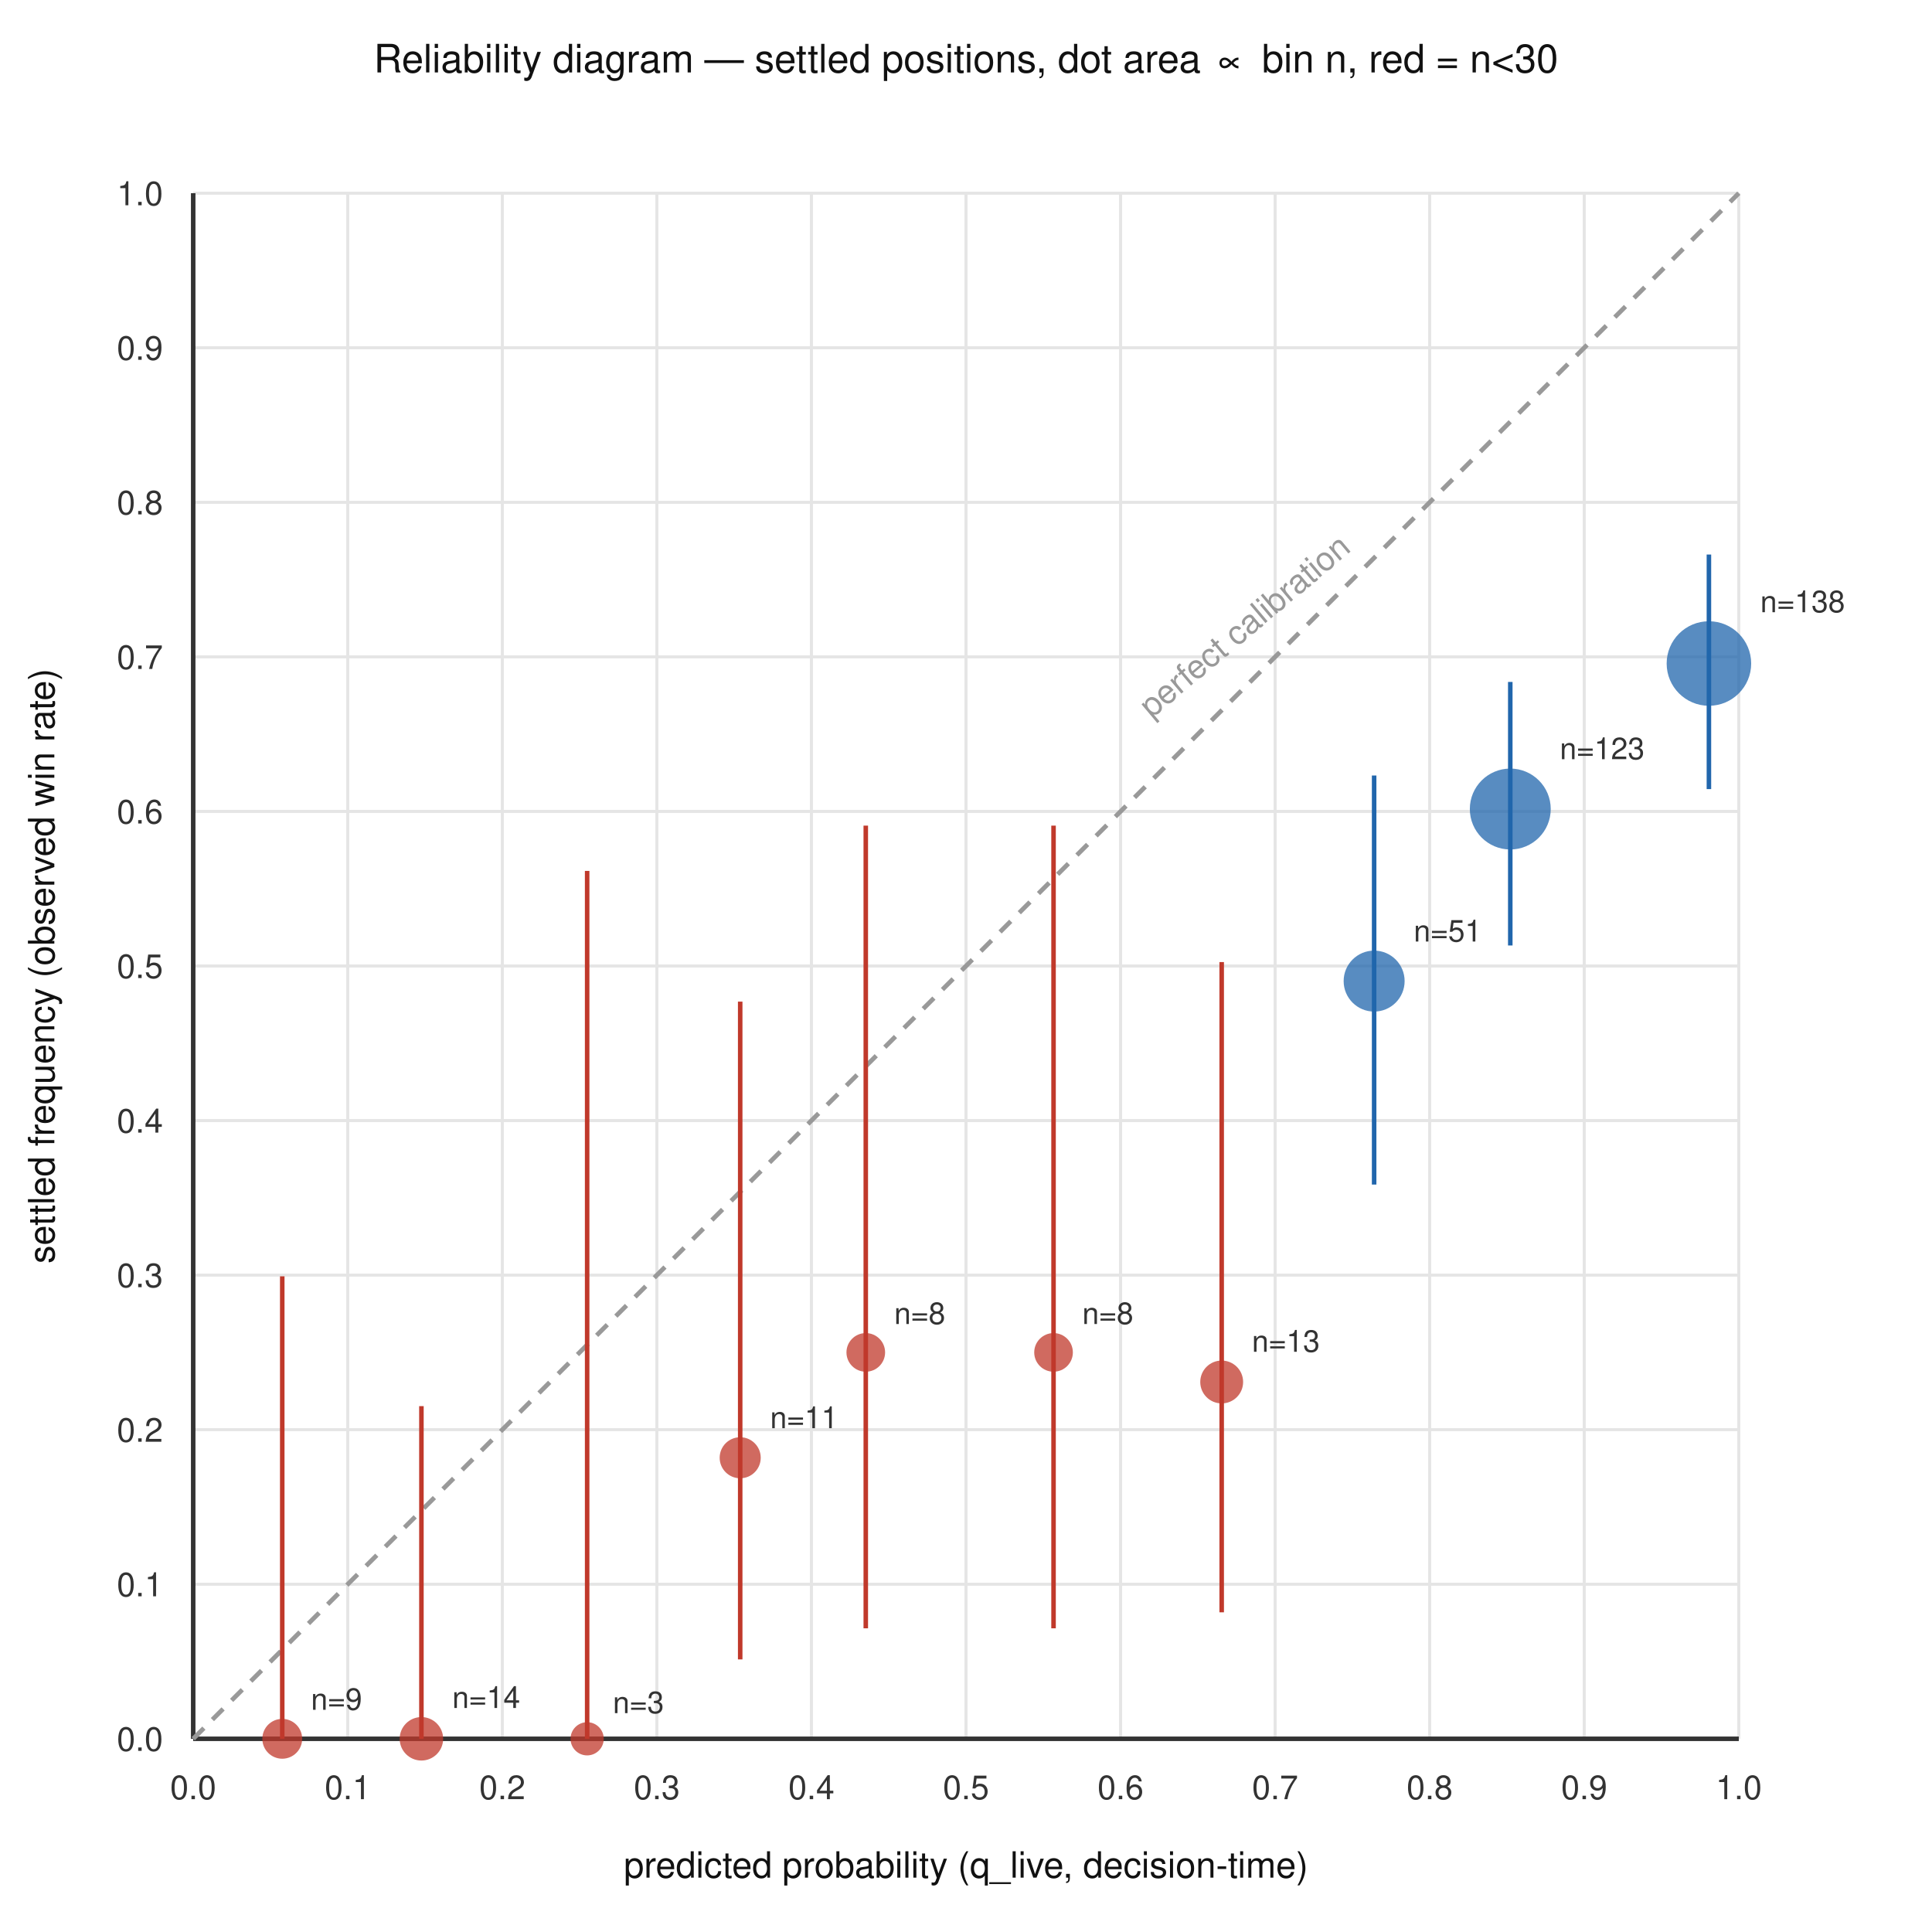
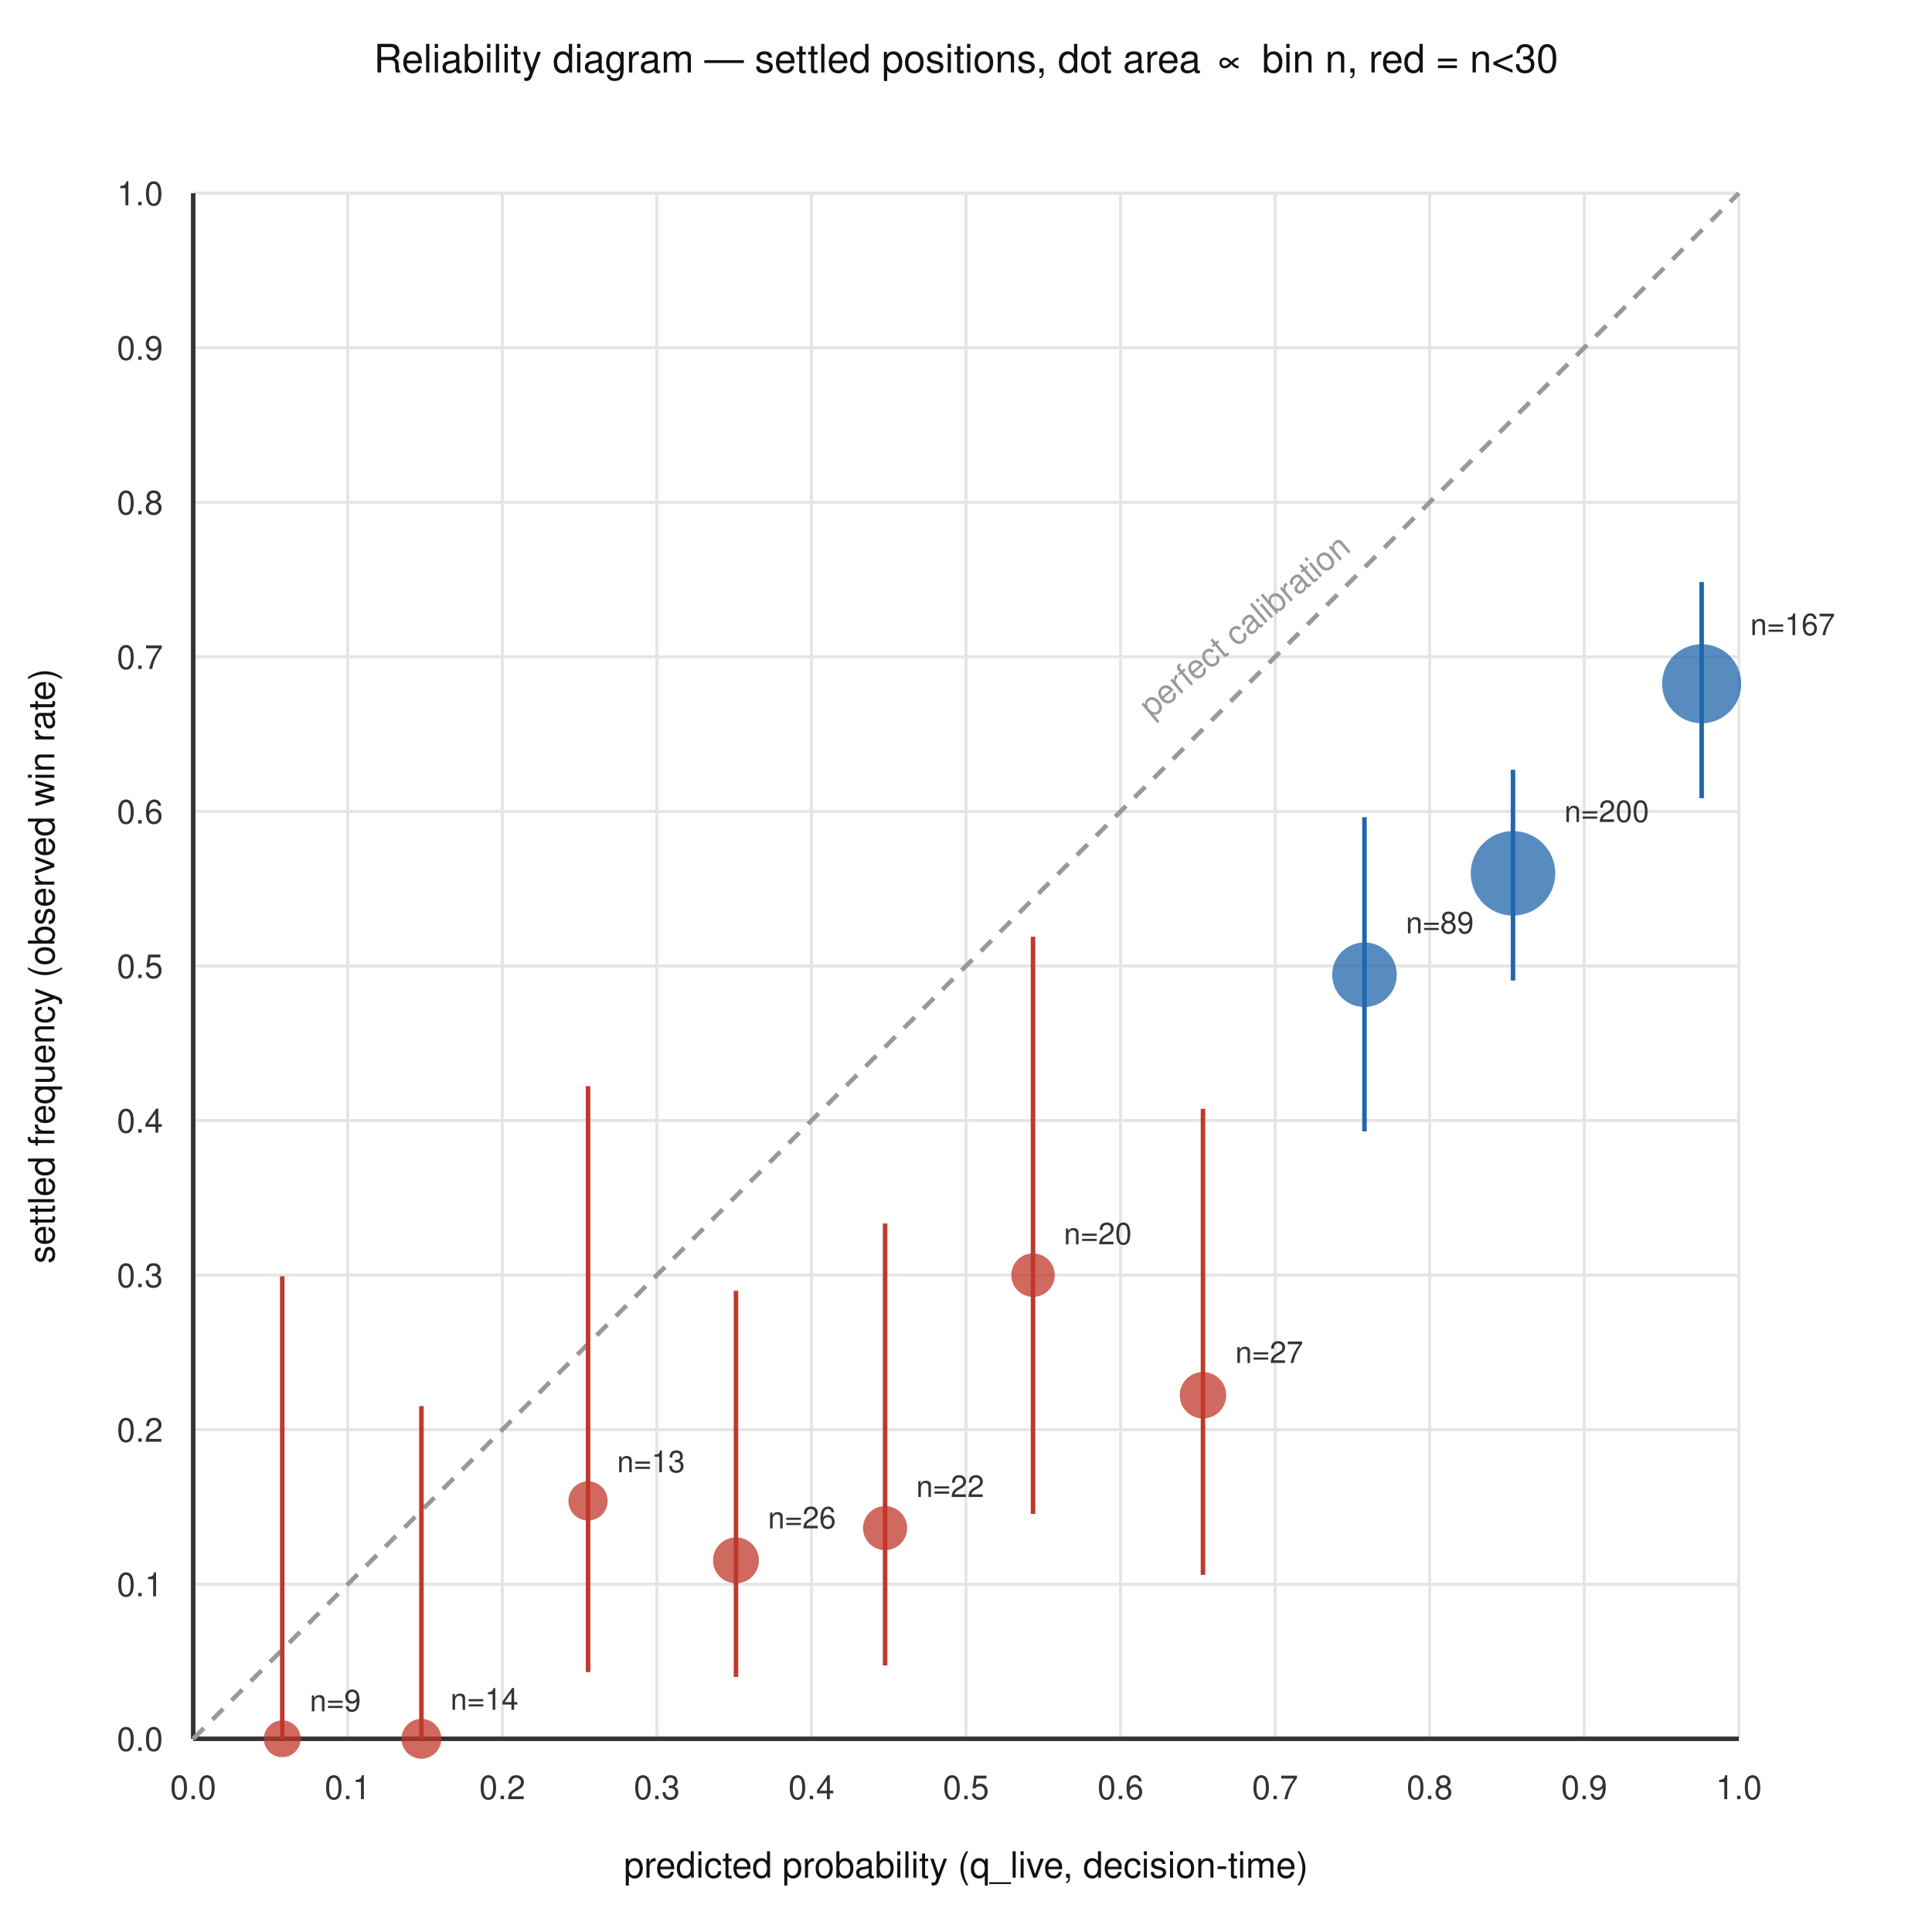
<svg xmlns="http://www.w3.org/2000/svg" width="640" height="640" viewBox="0 0 640 640" font-family="Helvetica,Arial,sans-serif">
  <rect x="0" y="0" width="640" height="640" fill="white" />
  <line x1="64.0" y1="576.0" x2="64.0" y2="64.0" stroke="#e5e5e5" stroke-width="1" />
  <line x1="64.0" y1="576.0" x2="576.0" y2="576.0" stroke="#e5e5e5" stroke-width="1" />
  <text x="64.0" y="596.0" font-size="11" fill="#333" text-anchor="middle">0.0</text>
  <text x="54.0" y="580.0" font-size="11" fill="#333" text-anchor="end">0.0</text>
  <line x1="115.2" y1="576.0" x2="115.2" y2="64.0" stroke="#e5e5e5" stroke-width="1" />
  <line x1="64.0" y1="524.8" x2="576.0" y2="524.8" stroke="#e5e5e5" stroke-width="1" />
  <text x="115.2" y="596.0" font-size="11" fill="#333" text-anchor="middle">0.1</text>
  <text x="54.0" y="528.8" font-size="11" fill="#333" text-anchor="end">0.1</text>
  <line x1="166.4" y1="576.0" x2="166.4" y2="64.0" stroke="#e5e5e5" stroke-width="1" />
  <line x1="64.0" y1="473.6" x2="576.0" y2="473.6" stroke="#e5e5e5" stroke-width="1" />
  <text x="166.4" y="596.0" font-size="11" fill="#333" text-anchor="middle">0.2</text>
  <text x="54.0" y="477.6" font-size="11" fill="#333" text-anchor="end">0.2</text>
  <line x1="217.6" y1="576.0" x2="217.6" y2="64.0" stroke="#e5e5e5" stroke-width="1" />
  <line x1="64.0" y1="422.4" x2="576.0" y2="422.4" stroke="#e5e5e5" stroke-width="1" />
  <text x="217.6" y="596.0" font-size="11" fill="#333" text-anchor="middle">0.3</text>
  <text x="54.0" y="426.4" font-size="11" fill="#333" text-anchor="end">0.3</text>
  <line x1="268.8" y1="576.0" x2="268.8" y2="64.0" stroke="#e5e5e5" stroke-width="1" />
  <line x1="64.0" y1="371.2" x2="576.0" y2="371.2" stroke="#e5e5e5" stroke-width="1" />
  <text x="268.8" y="596.0" font-size="11" fill="#333" text-anchor="middle">0.4</text>
  <text x="54.0" y="375.2" font-size="11" fill="#333" text-anchor="end">0.4</text>
  <line x1="320.0" y1="576.0" x2="320.0" y2="64.0" stroke="#e5e5e5" stroke-width="1" />
  <line x1="64.0" y1="320.0" x2="576.0" y2="320.0" stroke="#e5e5e5" stroke-width="1" />
  <text x="320.0" y="596.0" font-size="11" fill="#333" text-anchor="middle">0.5</text>
  <text x="54.0" y="324.0" font-size="11" fill="#333" text-anchor="end">0.5</text>
  <line x1="371.2" y1="576.0" x2="371.2" y2="64.0" stroke="#e5e5e5" stroke-width="1" />
  <line x1="64.0" y1="268.8" x2="576.0" y2="268.8" stroke="#e5e5e5" stroke-width="1" />
  <text x="371.2" y="596.0" font-size="11" fill="#333" text-anchor="middle">0.6</text>
  <text x="54.0" y="272.8" font-size="11" fill="#333" text-anchor="end">0.6</text>
  <line x1="422.4" y1="576.0" x2="422.4" y2="64.0" stroke="#e5e5e5" stroke-width="1" />
  <line x1="64.0" y1="217.6" x2="576.0" y2="217.6" stroke="#e5e5e5" stroke-width="1" />
  <text x="422.4" y="596.0" font-size="11" fill="#333" text-anchor="middle">0.7</text>
  <text x="54.0" y="221.6" font-size="11" fill="#333" text-anchor="end">0.7</text>
  <line x1="473.6" y1="576.0" x2="473.6" y2="64.0" stroke="#e5e5e5" stroke-width="1" />
  <line x1="64.0" y1="166.4" x2="576.0" y2="166.4" stroke="#e5e5e5" stroke-width="1" />
  <text x="473.6" y="596.0" font-size="11" fill="#333" text-anchor="middle">0.8</text>
  <text x="54.0" y="170.4" font-size="11" fill="#333" text-anchor="end">0.8</text>
  <line x1="524.8" y1="576.0" x2="524.8" y2="64.0" stroke="#e5e5e5" stroke-width="1" />
  <line x1="64.0" y1="115.2" x2="576.0" y2="115.2" stroke="#e5e5e5" stroke-width="1" />
  <text x="524.8" y="596.0" font-size="11" fill="#333" text-anchor="middle">0.9</text>
  <text x="54.0" y="119.2" font-size="11" fill="#333" text-anchor="end">0.9</text>
  <line x1="576.0" y1="576.0" x2="576.0" y2="64.0" stroke="#e5e5e5" stroke-width="1" />
  <line x1="64.0" y1="64.0" x2="576.0" y2="64.0" stroke="#e5e5e5" stroke-width="1" />
  <text x="576.0" y="596.0" font-size="11" fill="#333" text-anchor="middle">1.0</text>
  <text x="54.0" y="68.0" font-size="11" fill="#333" text-anchor="end">1.0</text>
  <line x1="64.0" y1="576.0" x2="576.0" y2="576.0" stroke="#333" stroke-width="1.5" />
  <line x1="64.0" y1="576.0" x2="64.0" y2="64.0" stroke="#333" stroke-width="1.5" />
  <line x1="64.0" y1="576.0" x2="576.0" y2="64.0" stroke="#999" stroke-width="1.5" stroke-dasharray="5,4" />
  <text x="381.4" y="238.1" font-size="11" fill="#999" transform="rotate(-40 381.4 238.1)">perfect calibration</text>
  <line x1="93.5" y1="576.0" x2="93.5" y2="422.8" stroke="#c0392b" stroke-width="1.5" />
-   <circle cx="93.5" cy="576.0" r="6.6" fill="#c0392b" fill-opacity="0.75" />
-   <text x="103.0" y="566.4" font-size="10" fill="#333">n=9</text>
+   <circle cx="93.5" cy="576.0" r="6.1" fill="#c0392b" fill-opacity="0.75" />
+   <text x="102.6" y="566.9" font-size="10" fill="#333">n=9</text>
  <line x1="139.6" y1="576.0" x2="139.6" y2="465.8" stroke="#c0392b" stroke-width="1.5" />
-   <circle cx="139.6" cy="576.0" r="7.2" fill="#c0392b" fill-opacity="0.75" />
-   <text x="149.8" y="565.8" font-size="10" fill="#333">n=14</text>
-   <line x1="194.5" y1="576.0" x2="194.5" y2="288.5" stroke="#c0392b" stroke-width="1.5" />
-   <circle cx="194.5" cy="576.0" r="5.5" fill="#c0392b" fill-opacity="0.75" />
-   <text x="203.0" y="567.5" font-size="10" fill="#333">n=3</text>
-   <line x1="245.2" y1="549.7" x2="245.2" y2="331.8" stroke="#c0392b" stroke-width="1.5" />
-   <circle cx="245.2" cy="482.9" r="6.8" fill="#c0392b" fill-opacity="0.75" />
-   <text x="255.1" y="473.1" font-size="10" fill="#333">n=11</text>
-   <line x1="286.8" y1="539.4" x2="286.8" y2="273.5" stroke="#c0392b" stroke-width="1.5" />
-   <circle cx="286.8" cy="448.0" r="6.4" fill="#c0392b" fill-opacity="0.75" />
-   <text x="296.2" y="438.6" font-size="10" fill="#333">n=8</text>
-   <line x1="349.0" y1="539.4" x2="349.0" y2="273.5" stroke="#c0392b" stroke-width="1.5" />
-   <circle cx="349.0" cy="448.0" r="6.4" fill="#c0392b" fill-opacity="0.75" />
-   <text x="358.5" y="438.6" font-size="10" fill="#333">n=8</text>
-   <line x1="404.7" y1="534.1" x2="404.7" y2="318.7" stroke="#c0392b" stroke-width="1.5" />
-   <circle cx="404.7" cy="457.8" r="7.1" fill="#c0392b" fill-opacity="0.75" />
-   <text x="414.7" y="447.8" font-size="10" fill="#333">n=13</text>
-   <line x1="455.2" y1="392.4" x2="455.2" y2="256.9" stroke="#2166ac" stroke-width="1.5" />
-   <circle cx="455.2" cy="325.0" r="10.1" fill="#2166ac" fill-opacity="0.75" />
-   <text x="468.3" y="311.9" font-size="10" fill="#333">n=51</text>
-   <line x1="500.3" y1="313.2" x2="500.3" y2="225.9" stroke="#2166ac" stroke-width="1.5" />
-   <circle cx="500.3" cy="268.0" r="13.4" fill="#2166ac" fill-opacity="0.75" />
-   <text x="516.7" y="251.5" font-size="10" fill="#333">n=123</text>
-   <line x1="566.1" y1="261.4" x2="566.1" y2="183.7" stroke="#2166ac" stroke-width="1.5" />
-   <circle cx="566.1" cy="219.8" r="14.0" fill="#2166ac" fill-opacity="0.75" />
-   <text x="583.1" y="202.8" font-size="10" fill="#333">n=138</text>
+   <circle cx="139.6" cy="576.0" r="6.6" fill="#c0392b" fill-opacity="0.75" />
+   <text x="149.2" y="566.4" font-size="10" fill="#333">n=14</text>
+   <line x1="194.8" y1="553.9" x2="194.8" y2="359.8" stroke="#c0392b" stroke-width="1.5" />
+   <circle cx="194.8" cy="497.2" r="6.5" fill="#c0392b" fill-opacity="0.75" />
+   <text x="204.4" y="487.7" font-size="10" fill="#333">n=13</text>
+   <line x1="243.8" y1="555.5" x2="243.8" y2="427.6" stroke="#c0392b" stroke-width="1.5" />
+   <circle cx="243.8" cy="516.9" r="7.6" fill="#c0392b" fill-opacity="0.75" />
+   <text x="254.4" y="506.3" font-size="10" fill="#333">n=26</text>
+   <line x1="293.2" y1="551.7" x2="293.2" y2="405.3" stroke="#c0392b" stroke-width="1.5" />
+   <circle cx="293.2" cy="506.2" r="7.3" fill="#c0392b" fill-opacity="0.75" />
+   <text x="303.5" y="495.9" font-size="10" fill="#333">n=22</text>
+   <line x1="342.2" y1="501.5" x2="342.2" y2="310.3" stroke="#c0392b" stroke-width="1.5" />
+   <circle cx="342.2" cy="422.4" r="7.2" fill="#c0392b" fill-opacity="0.75" />
+   <text x="352.4" y="412.2" font-size="10" fill="#333">n=20</text>
+   <line x1="398.5" y1="521.7" x2="398.5" y2="367.3" stroke="#c0392b" stroke-width="1.5" />
+   <circle cx="398.5" cy="462.2" r="7.7" fill="#c0392b" fill-opacity="0.75" />
+   <text x="409.2" y="451.5" font-size="10" fill="#333">n=27</text>
+   <line x1="452.0" y1="374.8" x2="452.0" y2="270.7" stroke="#2166ac" stroke-width="1.5" />
+   <circle cx="452.0" cy="322.9" r="10.7" fill="#2166ac" fill-opacity="0.75" />
+   <text x="465.7" y="309.2" font-size="10" fill="#333">n=89</text>
+   <line x1="501.2" y1="324.8" x2="501.2" y2="255.0" stroke="#2166ac" stroke-width="1.5" />
+   <circle cx="501.2" cy="289.3" r="14.0" fill="#2166ac" fill-opacity="0.75" />
+   <text x="518.2" y="272.3" font-size="10" fill="#333">n=200</text>
+   <line x1="563.7" y1="264.4" x2="563.7" y2="192.8" stroke="#2166ac" stroke-width="1.5" />
+   <circle cx="563.7" cy="226.5" r="13.1" fill="#2166ac" fill-opacity="0.75" />
+   <text x="579.8" y="210.4" font-size="10" fill="#333">n=167</text>
  <text x="320.0" y="622.0" font-size="12" fill="#111" text-anchor="middle">predicted probability (q_live, decision-time)</text>
  <text x="18" y="320.0" font-size="12" fill="#111" text-anchor="middle" transform="rotate(-90 18 320.0)">settled frequency (observed win rate)</text>
  <text x="320.0" y="24" font-size="13" fill="#111" text-anchor="middle">Reliability diagram — settled positions, dot area ∝ bin n, red = n&lt;30</text>
</svg>
